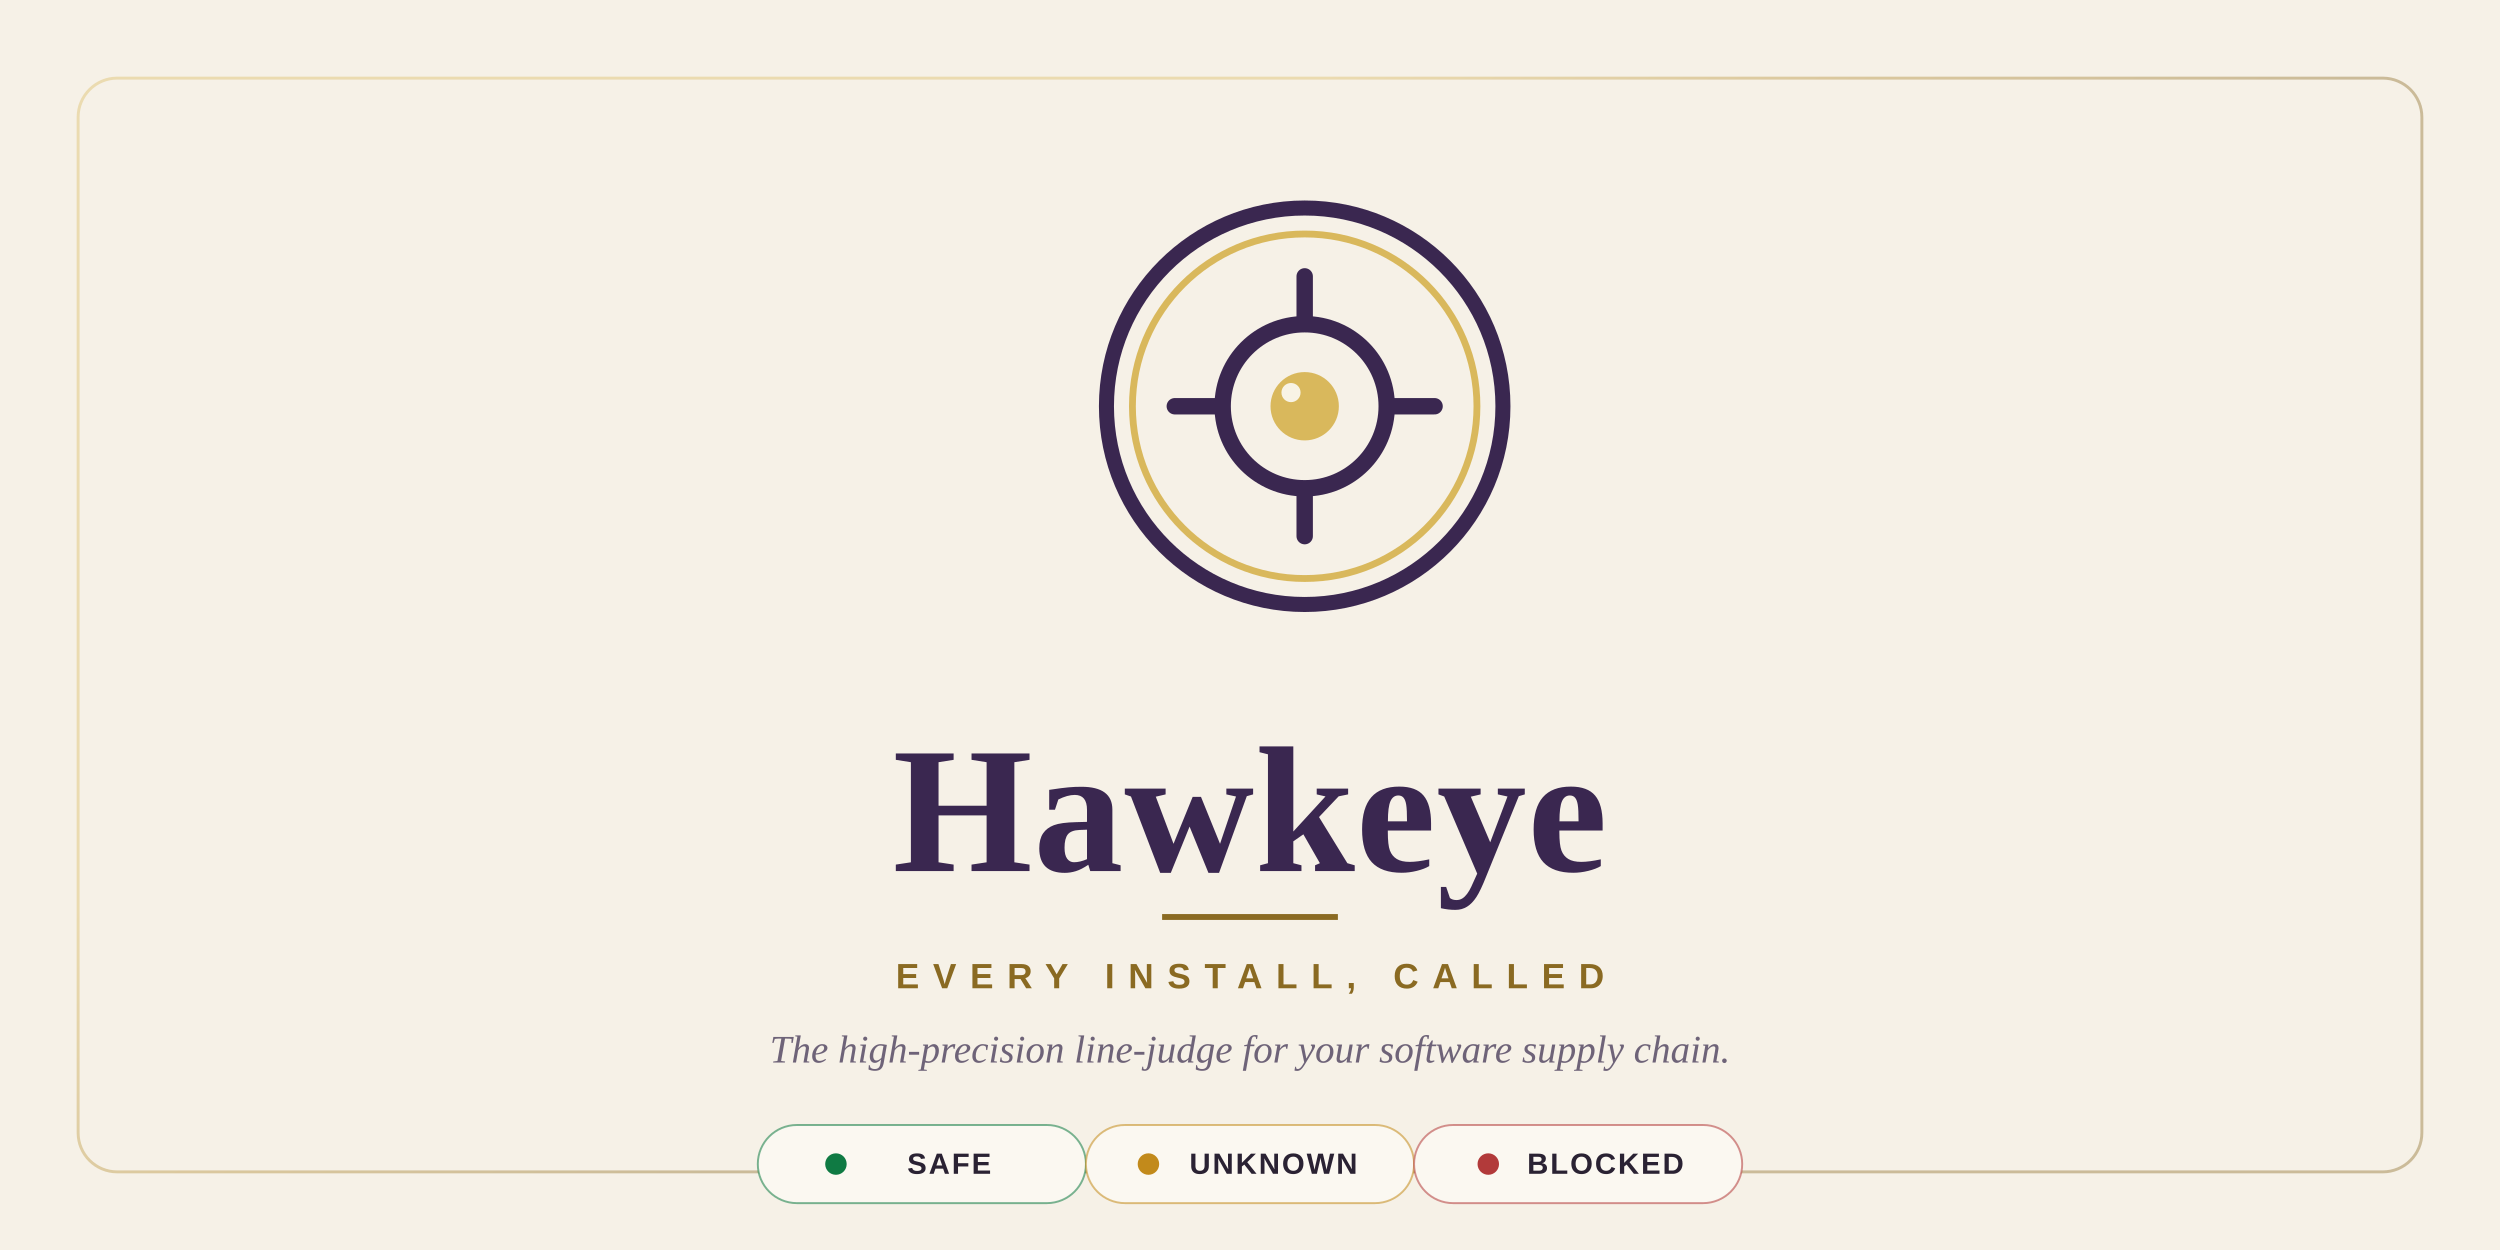
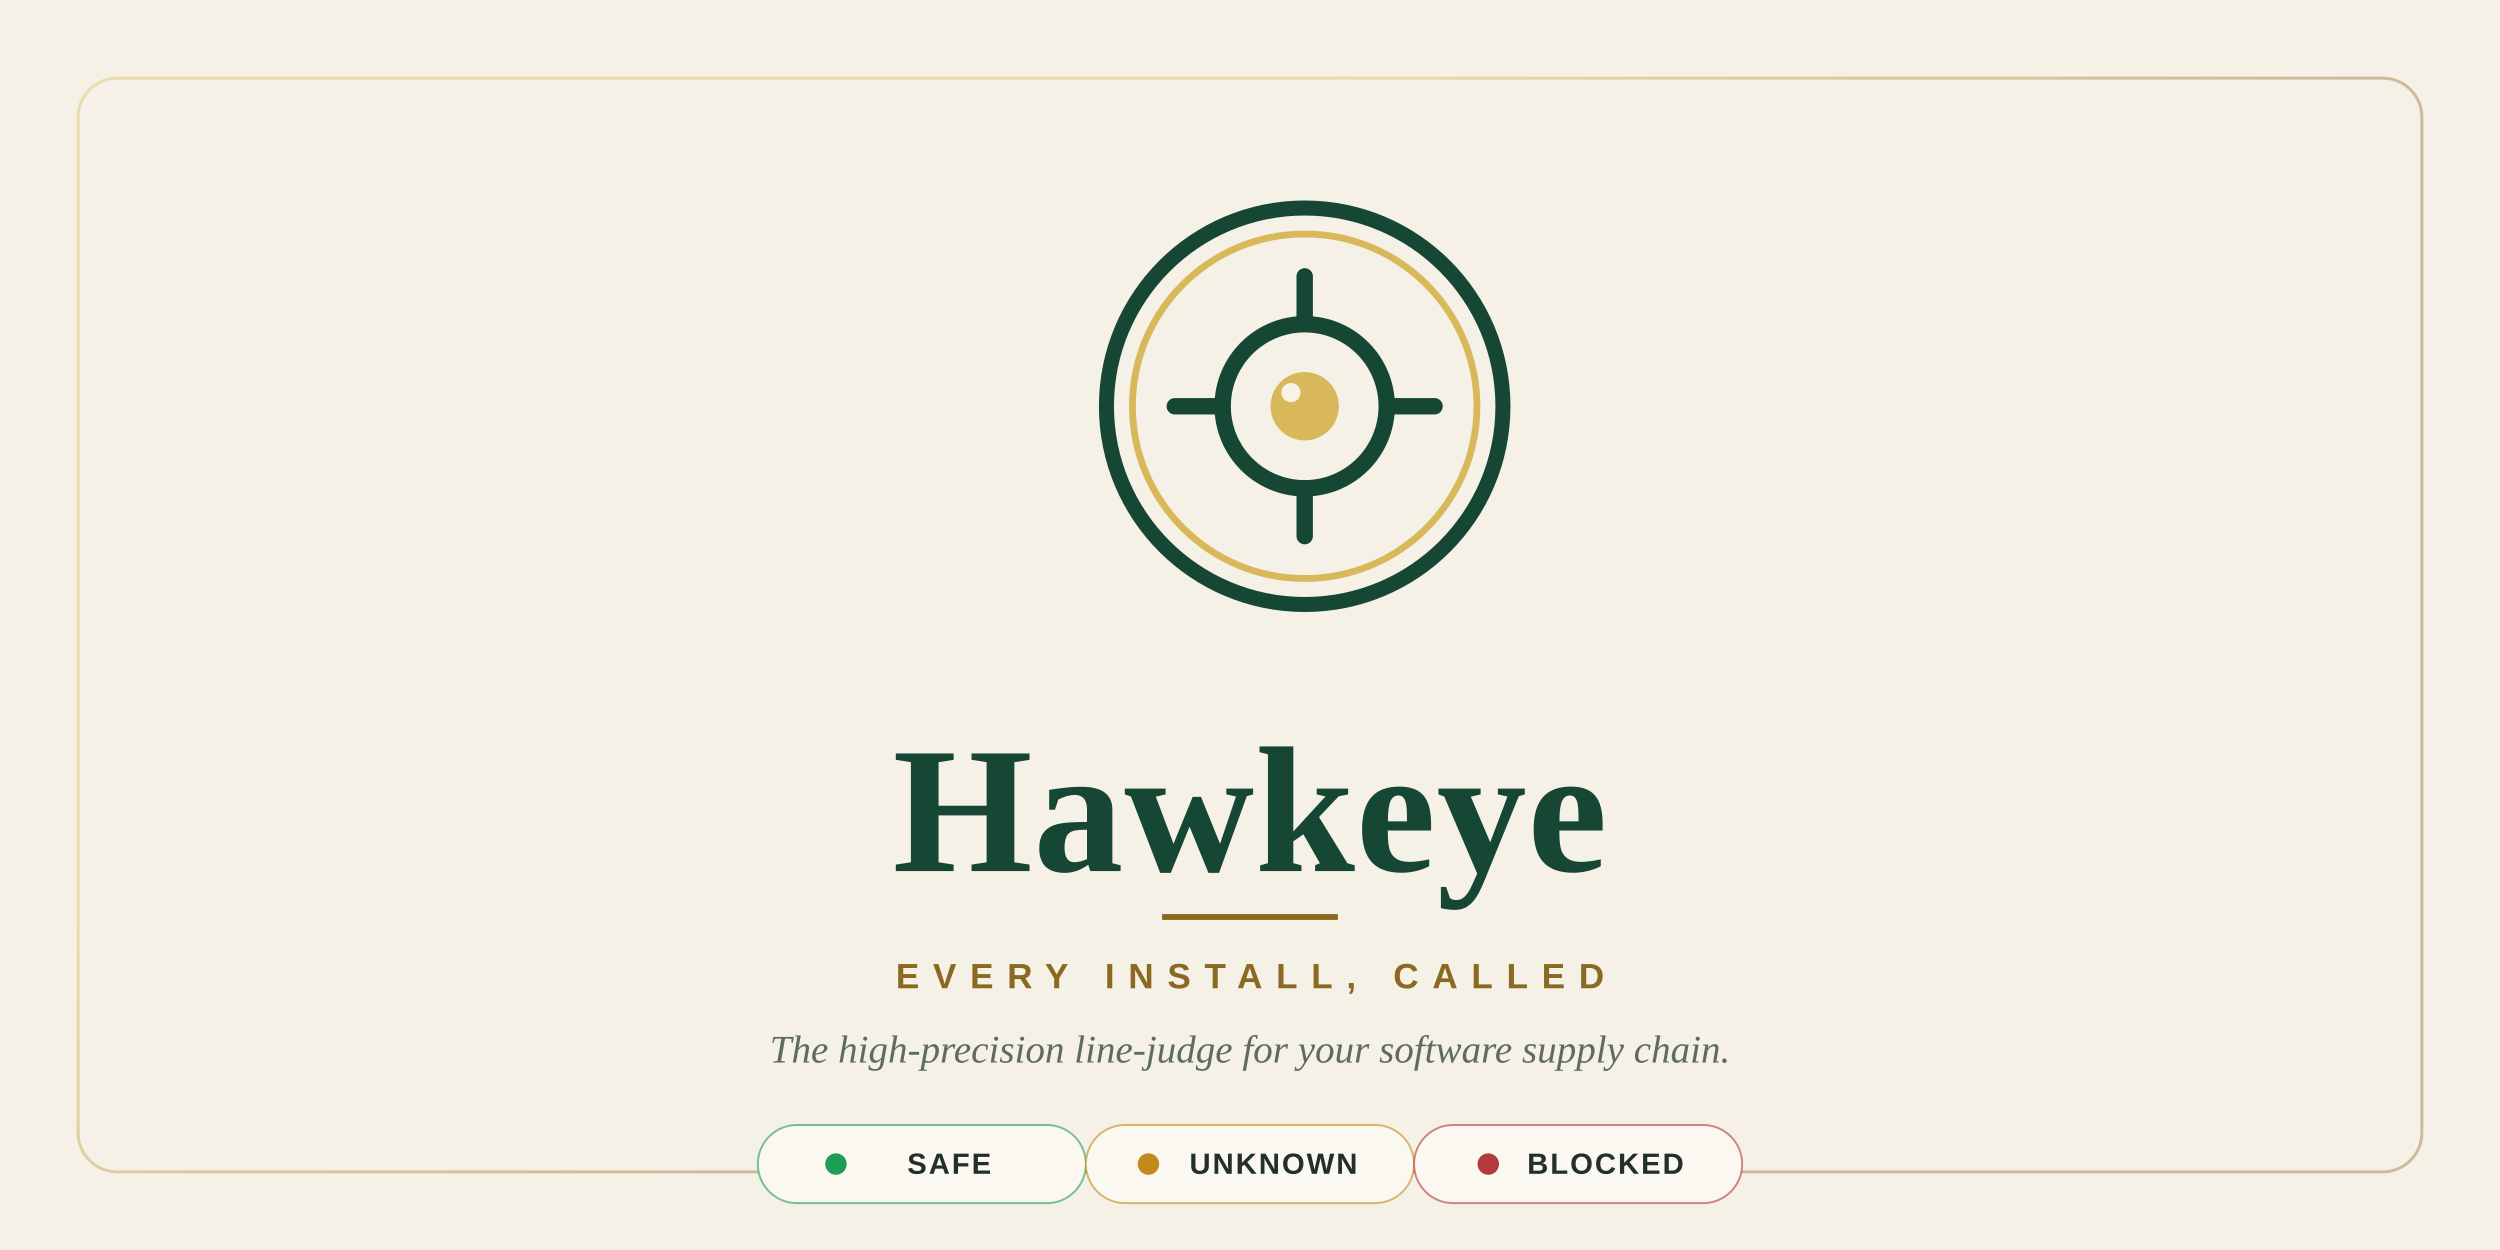
<svg xmlns="http://www.w3.org/2000/svg" viewBox="0 0 1280 640" fill="none" role="img" aria-label="Hawkeye — the high-precision line-judge for your software supply chain">
  <defs>
    <linearGradient id="gold" x1="560" y1="120" x2="720" y2="360" gradientUnits="userSpaceOnUse">
      <stop offset="0" stop-color="#D9B85C" />
      <stop offset="0.5" stop-color="#B0892F" />
      <stop offset="1" stop-color="#8A6A22" />
    </linearGradient>
  </defs>
  <rect width="1280" height="640" fill="#F6F1E7" />
  <rect x="40" y="40" width="1200" height="560" rx="20" stroke="url(#gold)" stroke-width="1.5" stroke-opacity="0.4" fill="none" />
  <g transform="translate(556,96) scale(3.5)">
-     <circle cx="32" cy="32" r="29" stroke="#3A2750" stroke-width="2.2" fill="none" />
+     <circle cx="32" cy="32" r="29" stroke="#154734" stroke-width="2.2" fill="none" />
    <circle cx="32" cy="32" r="25.2" stroke="url(#gold)" stroke-width="1" fill="none" />
-     <g stroke="#3A2750" stroke-width="2.4" stroke-linecap="round" fill="none">
+     <g stroke="#154734" stroke-width="2.4" stroke-linecap="round" fill="none">
      <line x1="32" y1="13" x2="32" y2="19" />
      <line x1="45" y1="32" x2="51" y2="32" />
      <line x1="32" y1="45" x2="32" y2="51" />
      <line x1="13" y1="32" x2="19" y2="32" />
      <circle cx="32" cy="32" r="12" />
    </g>
    <circle cx="32" cy="32" r="5" fill="url(#gold)" />
    <circle cx="30" cy="30" r="1.4" fill="#FBF8F1" fill-opacity="0.92" />
  </g>
  <g text-anchor="middle">
-     <text x="640" y="446" font-family="Georgia,'Times New Roman',serif" font-size="92" font-weight="700" letter-spacing="0.5" fill="#3A2750">Hawkeye</text>
+     <text x="640" y="446" font-family="Georgia,'Times New Roman',serif" font-size="92" font-weight="700" letter-spacing="0.5" fill="#154734">Hawkeye</text>
    <rect x="595" y="468" width="90" height="3" fill="url(#gold)" />
    <text x="640" y="506" font-family="'Helvetica Neue',Arial,system-ui,sans-serif" font-size="18" font-weight="600" letter-spacing="7" fill="#8A6A22">EVERY INSTALL, CALLED</text>
-     <text x="640" y="544" font-family="Georgia,'Times New Roman',serif" font-size="20" font-style="italic" fill="#6E6378">The high-precision line-judge for your software supply chain.</text>
+     <text x="640" y="544" font-family="Georgia,'Times New Roman',serif" font-size="20" font-style="italic" fill="#5E6B5F">The high-precision line-judge for your software supply chain.</text>
  </g>
  <g font-family="'Helvetica Neue',Arial,system-ui,sans-serif" font-size="15" font-weight="700" letter-spacing="1" text-anchor="middle">
    <g transform="translate(388,576)">
-       <rect width="168" height="40" rx="20" fill="#FBF8F1" stroke="#0F7A43" stroke-opacity="0.55" />
-       <circle cx="40" cy="20" r="5.5" fill="#0F7A43" />
-       <text x="98" y="25" fill="#2A2233">SAFE</text>
+       <rect width="168" height="40" rx="20" fill="#FBF8F1" stroke="#1F9D57" stroke-opacity="0.6" />
+       <circle cx="40" cy="20" r="5.5" fill="#1F9D57" />
+       <text x="98" y="25" fill="#23302A">SAFE</text>
    </g>
    <g transform="translate(556,576)">
-       <rect width="168" height="40" rx="20" fill="#FBF8F1" stroke="#C28A1B" stroke-opacity="0.55" />
+       <rect width="168" height="40" rx="20" fill="#FBF8F1" stroke="#C28A1B" stroke-opacity="0.6" />
      <circle cx="32" cy="20" r="5.5" fill="#C28A1B" />
-       <text x="96" y="25" fill="#2A2233">UNKNOWN</text>
+       <text x="96" y="25" fill="#23302A">UNKNOWN</text>
    </g>
    <g transform="translate(724,576)">
-       <rect width="168" height="40" rx="20" fill="#FBF8F1" stroke="#B23A3A" stroke-opacity="0.55" />
+       <rect width="168" height="40" rx="20" fill="#FBF8F1" stroke="#B23A3A" stroke-opacity="0.6" />
      <circle cx="38" cy="20" r="5.5" fill="#B23A3A" />
-       <text x="98" y="25" fill="#2A2233">BLOCKED</text>
+       <text x="98" y="25" fill="#23302A">BLOCKED</text>
    </g>
  </g>
</svg>
